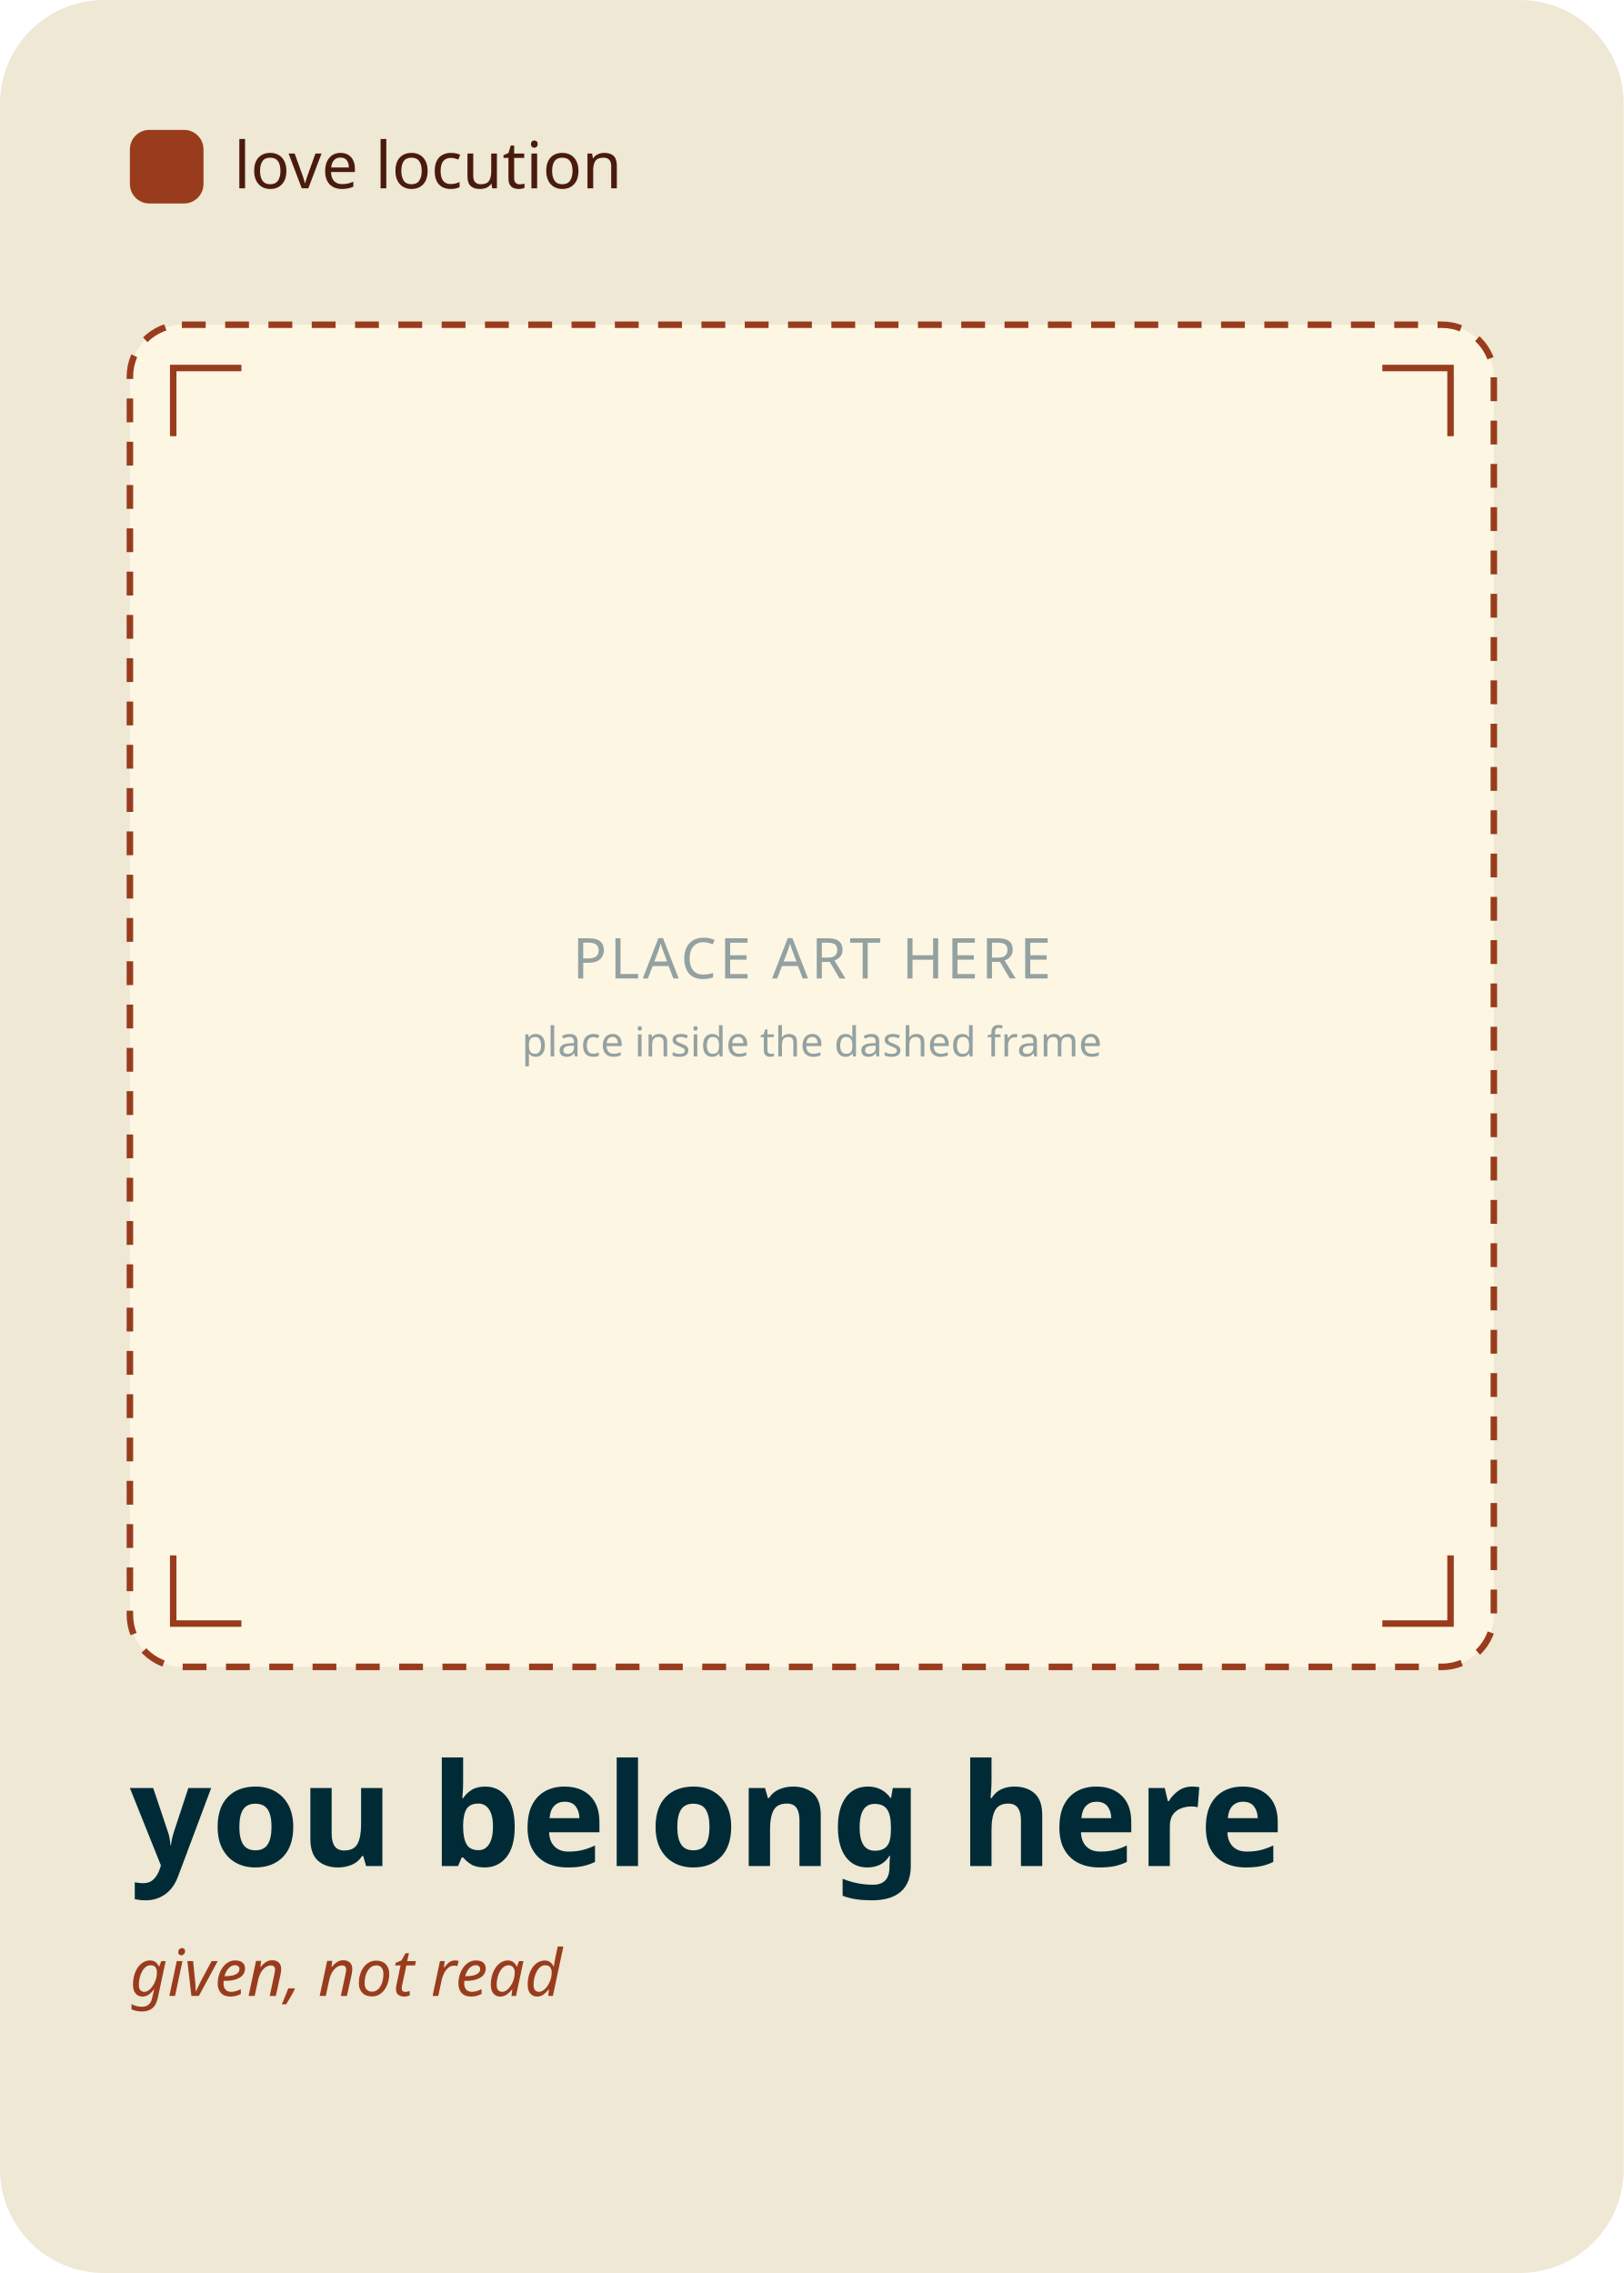
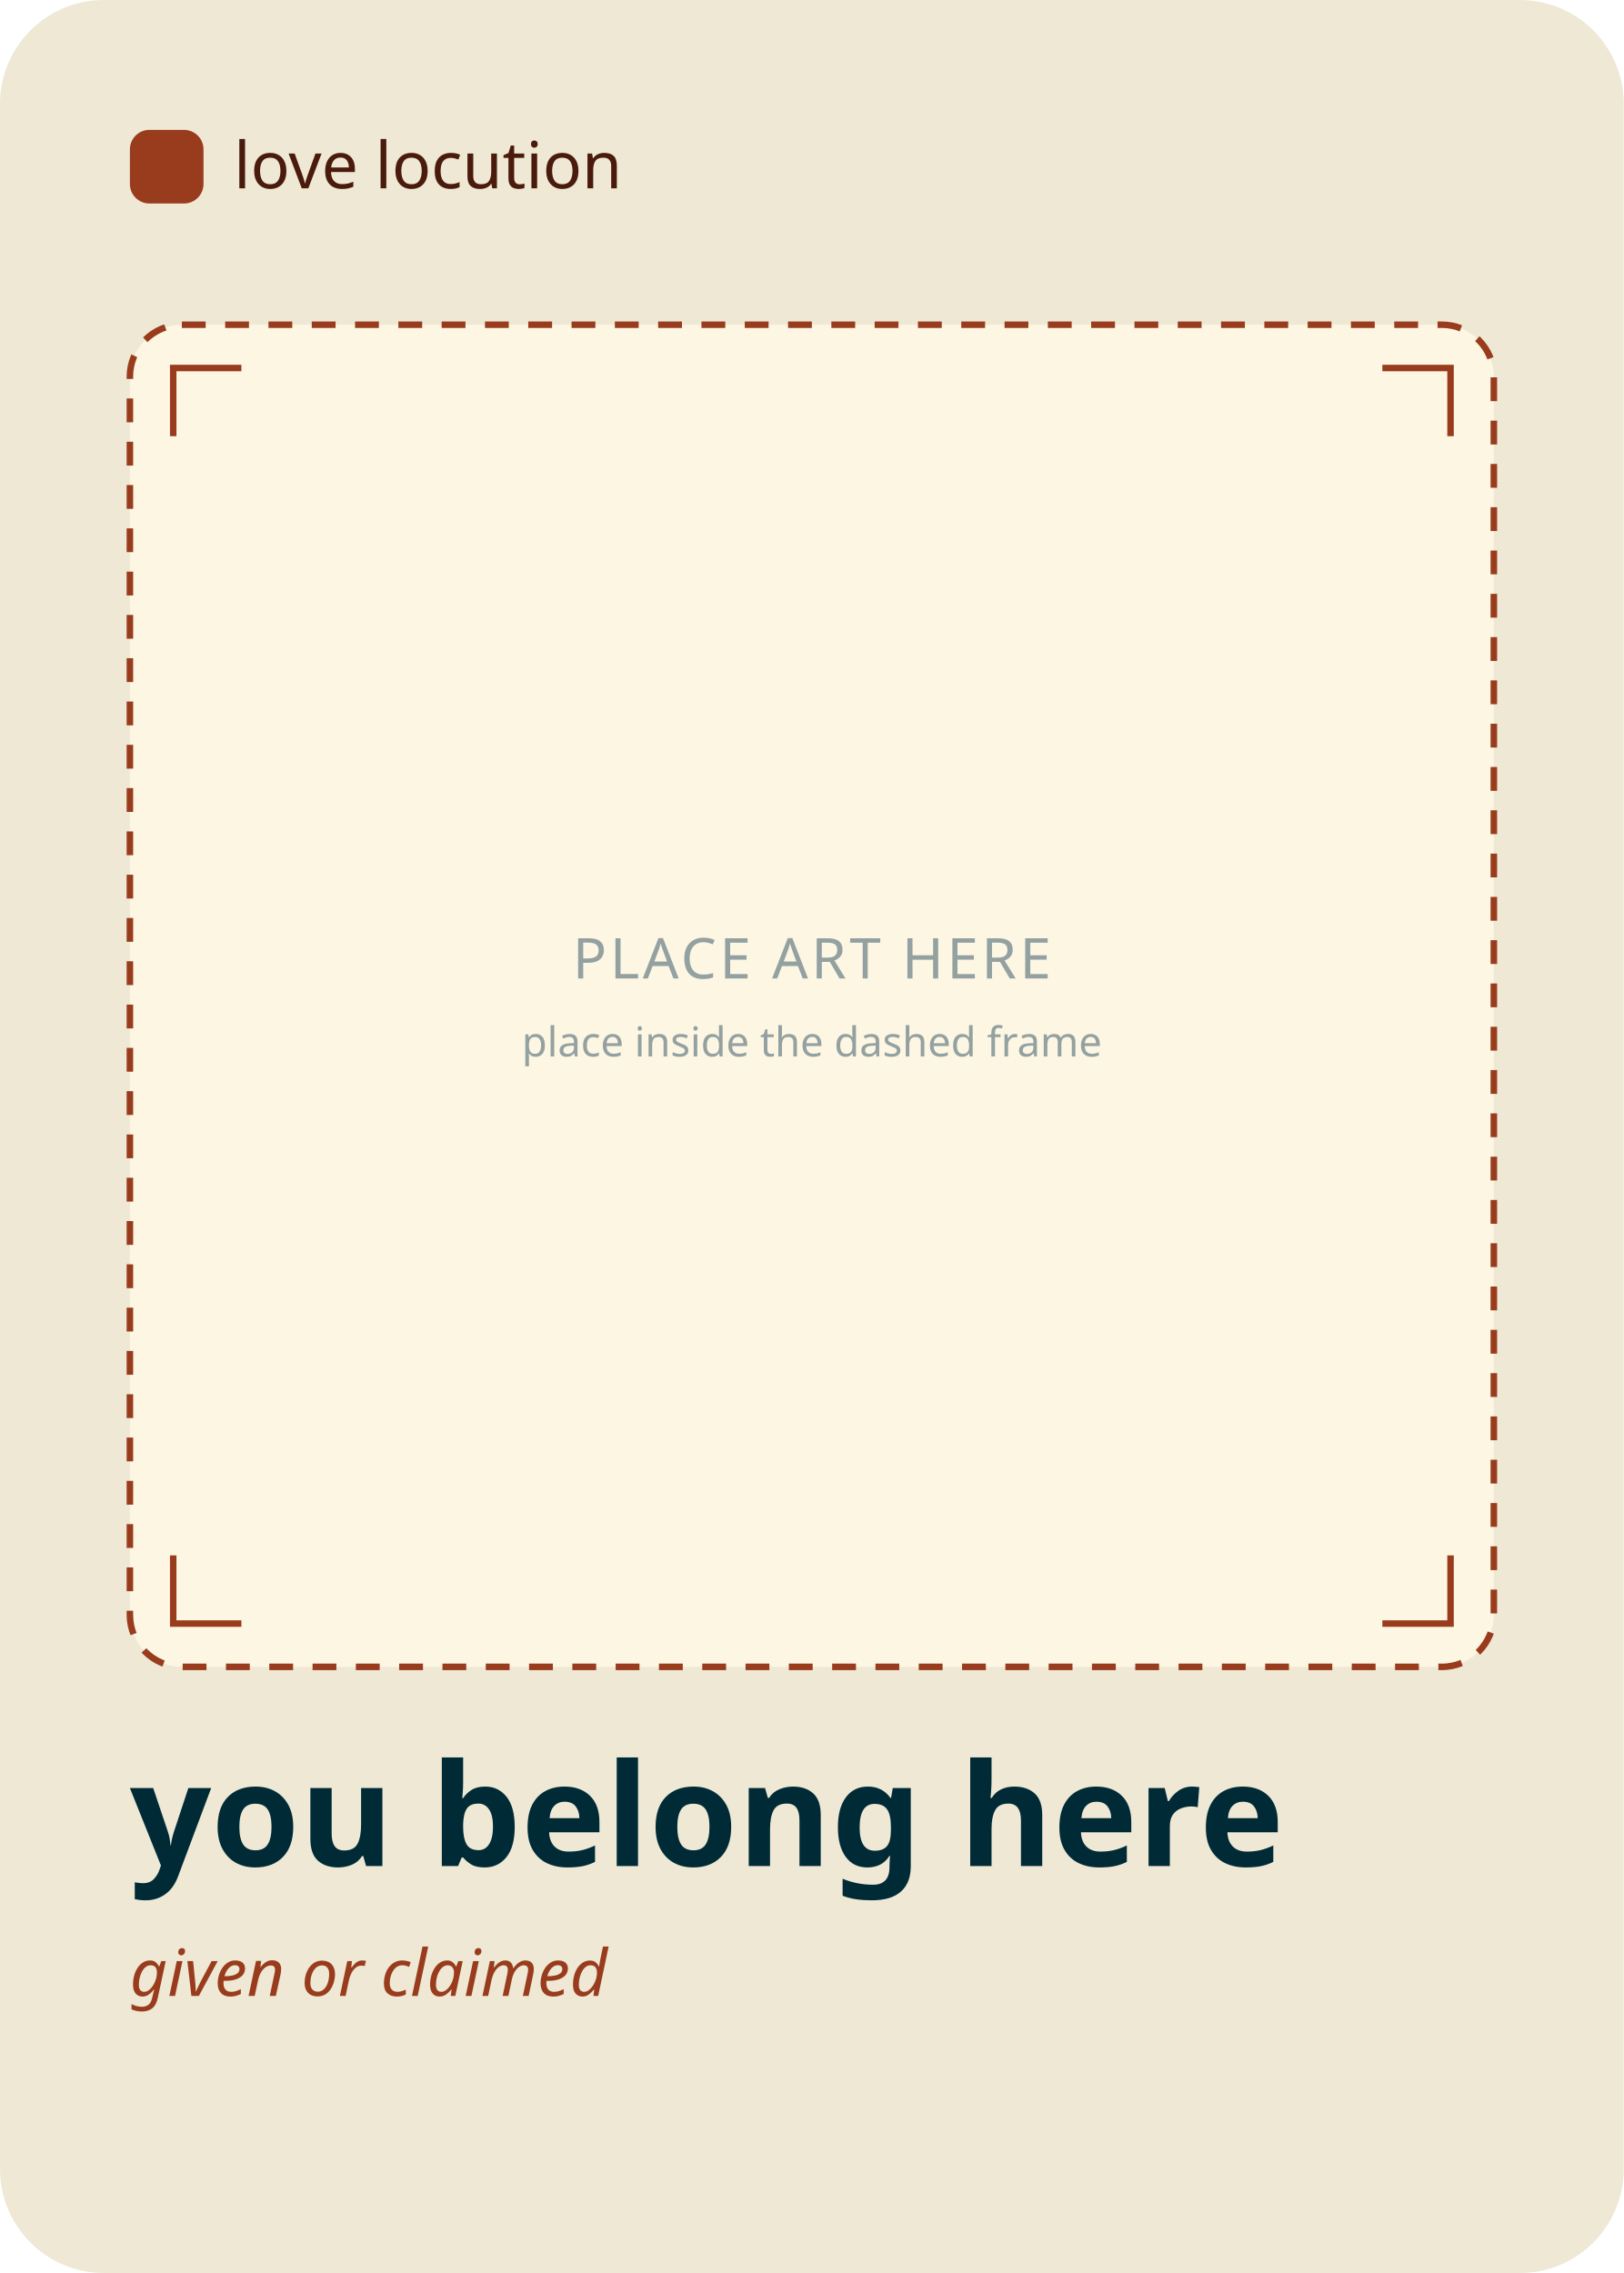
<svg xmlns="http://www.w3.org/2000/svg" viewBox="0 0 750 1050" width="750" height="1050">
  <rect x="0" y="0" width="750" height="1050" rx="48" fill="#eee8d5" />
  <rect x="60" y="60" width="34" height="34" rx="9" fill="#993C1D" />
  <text x="108" y="87" font-family="'Atkinson Hyperlegible','Atkinson Hyperlegible Next',sans-serif" font-size="30" font-weight="500" fill="#4A1B0C">love locution</text>
  <rect id="art" x="60" y="150" width="630" height="620" rx="24" fill="#fdf6e3" stroke="#993C1D" stroke-width="3" stroke-dasharray="11 9" />
  <g id="art-placeholder">
    <path d="M110 170 H80 V200" fill="none" stroke="#993C1D" stroke-width="3" stroke-linecap="square" />
    <path d="M640 170 H670 V200" fill="none" stroke="#993C1D" stroke-width="3" stroke-linecap="square" />
    <path d="M80 720 V750 H110" fill="none" stroke="#993C1D" stroke-width="3" stroke-linecap="square" />
    <path d="M670 720 V750 H640" fill="none" stroke="#993C1D" stroke-width="3" stroke-linecap="square" />
    <text x="375" y="452" text-anchor="middle" font-family="'Atkinson Hyperlegible','Atkinson Hyperlegible Next',sans-serif" font-size="26" font-weight="500" fill="#93a1a1" letter-spacing="1.5">PLACE ART HERE</text>
    <text x="375" y="488" text-anchor="middle" font-family="'Atkinson Hyperlegible','Atkinson Hyperlegible Next',sans-serif" font-size="19" fill="#93a1a1">place inside the dashed frame</text>
  </g>
  <text x="60" y="862" font-family="'Atkinson Hyperlegible','Atkinson Hyperlegible Next',sans-serif" font-size="66" font-weight="700" fill="#002b36">you belong here</text>
-   <text x="60" y="922" font-family="'Atkinson Hyperlegible','Atkinson Hyperlegible Next',sans-serif" font-size="30" font-style="italic" fill="#993C1D">given, not read</text>
+   <text x="60" y="922" font-family="'Atkinson Hyperlegible','Atkinson Hyperlegible Next',sans-serif" font-size="30" font-style="italic" fill="#993C1D">given or claimed</text>
</svg>
